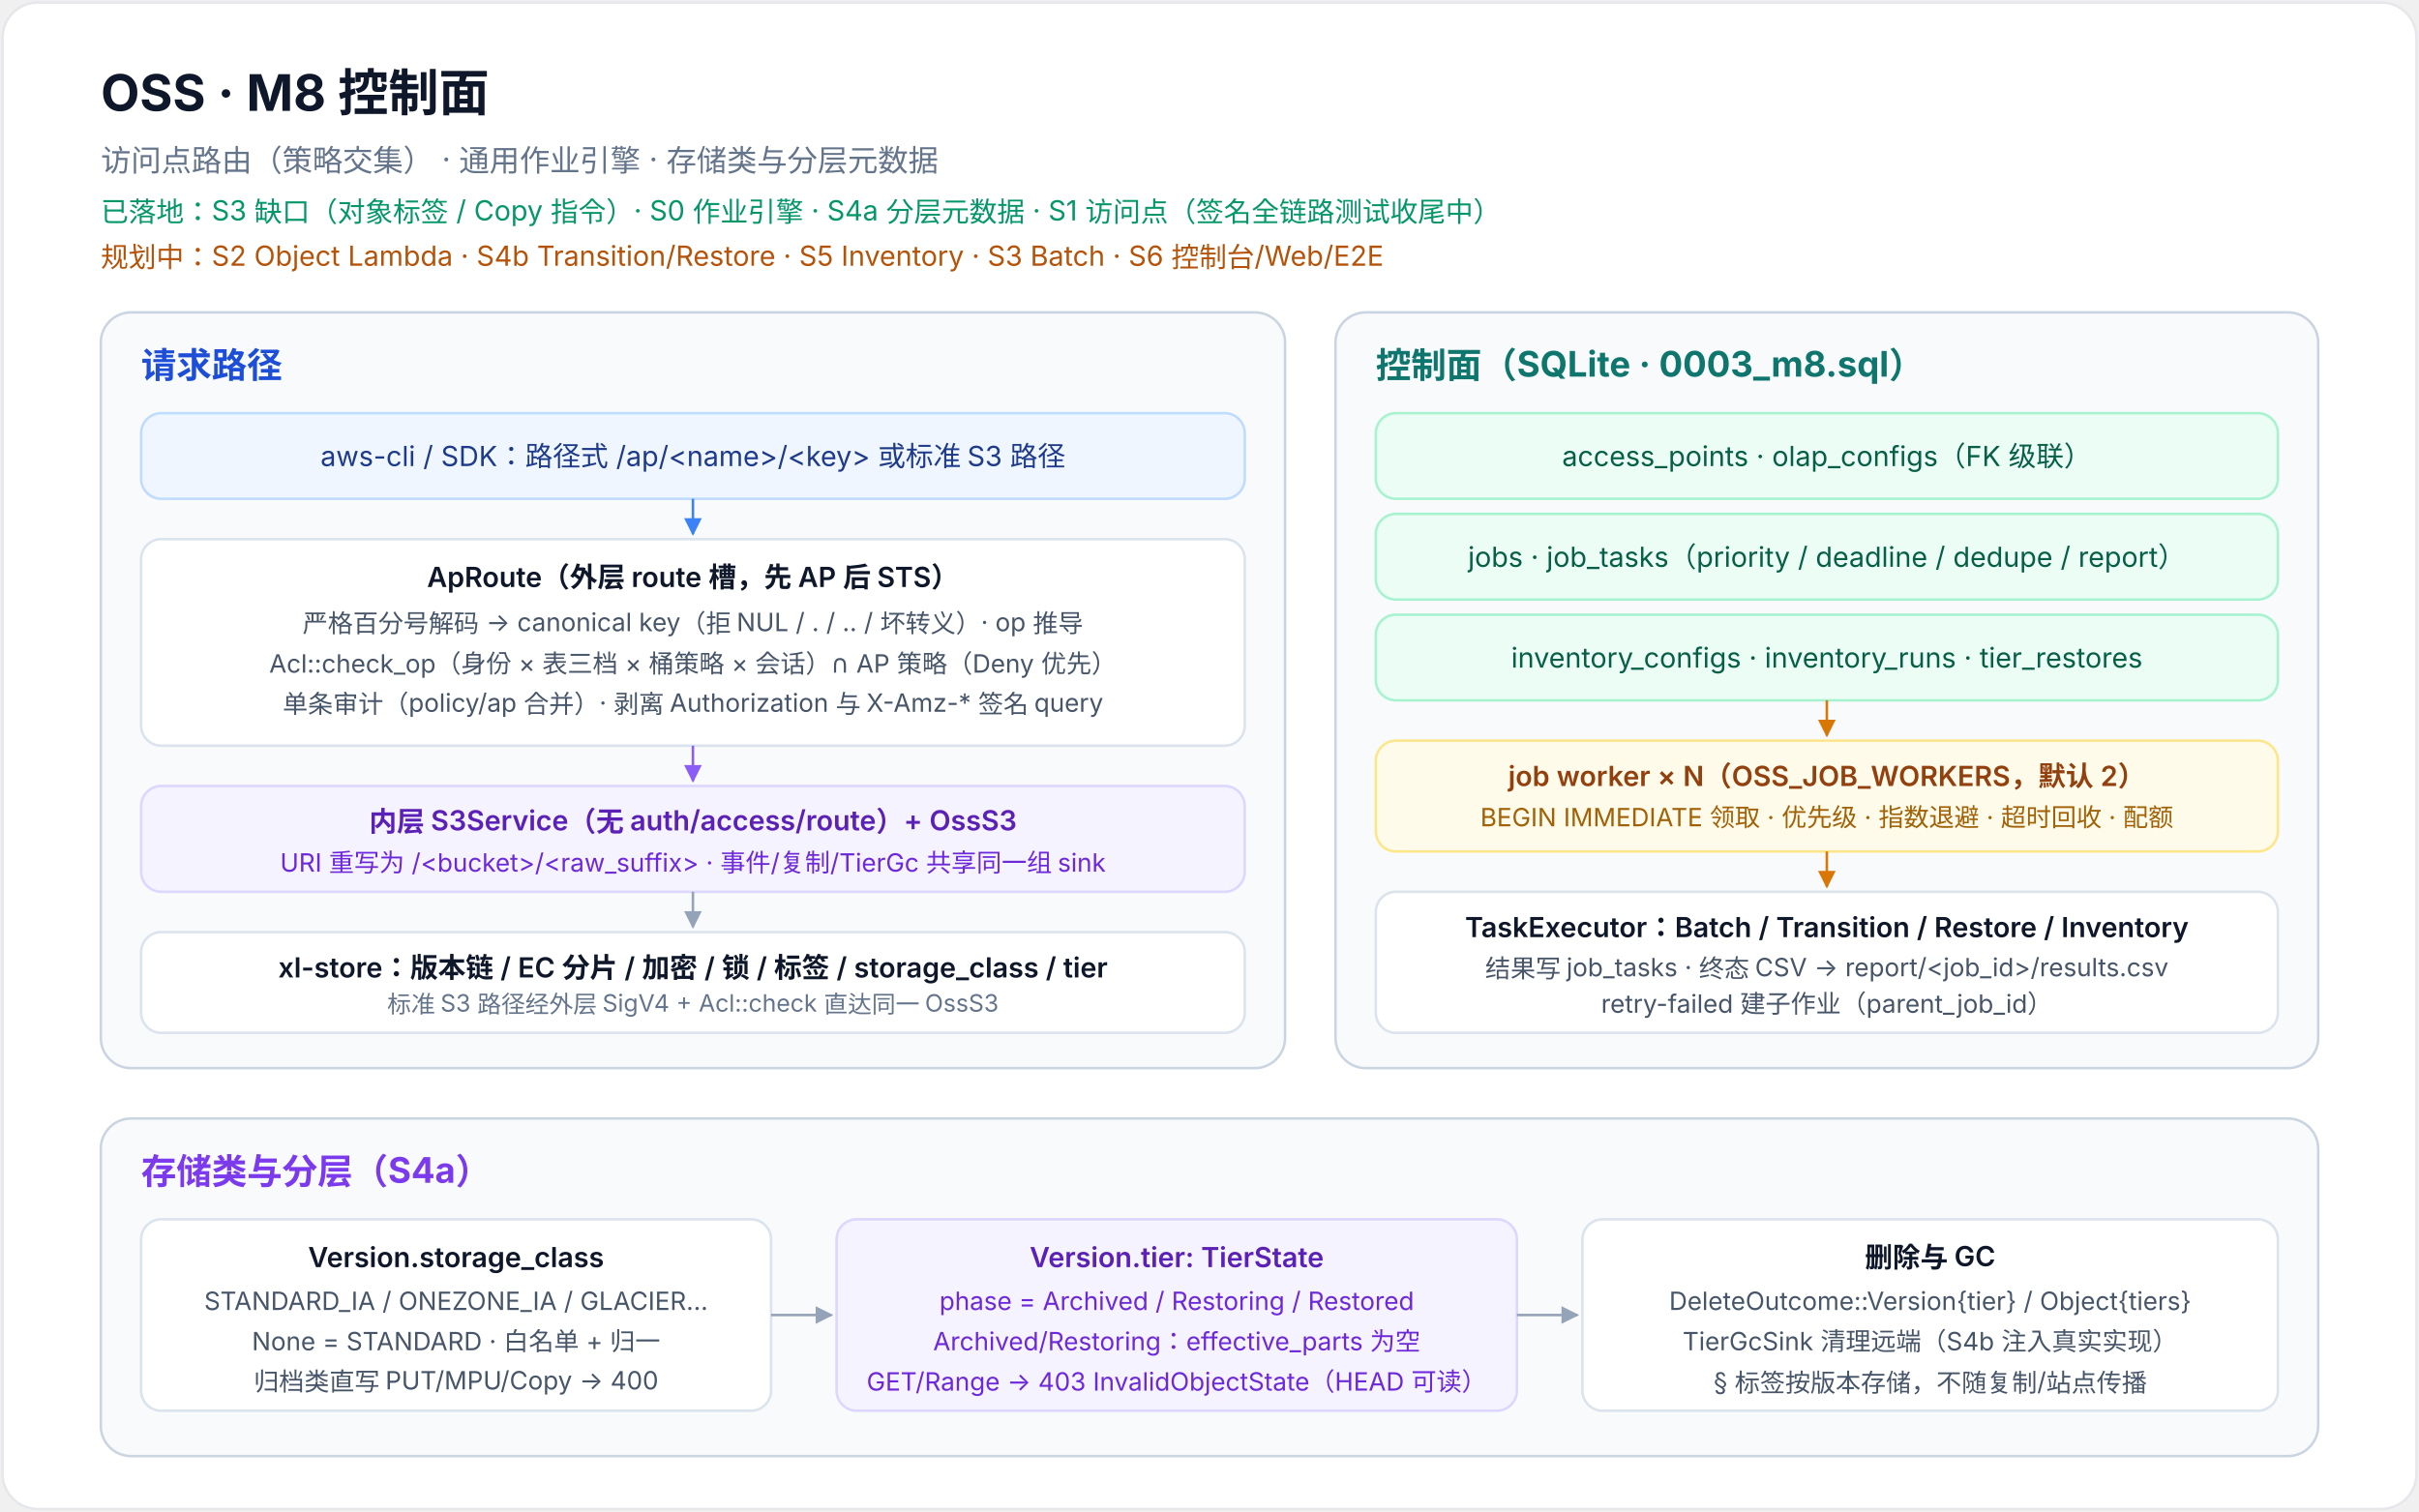
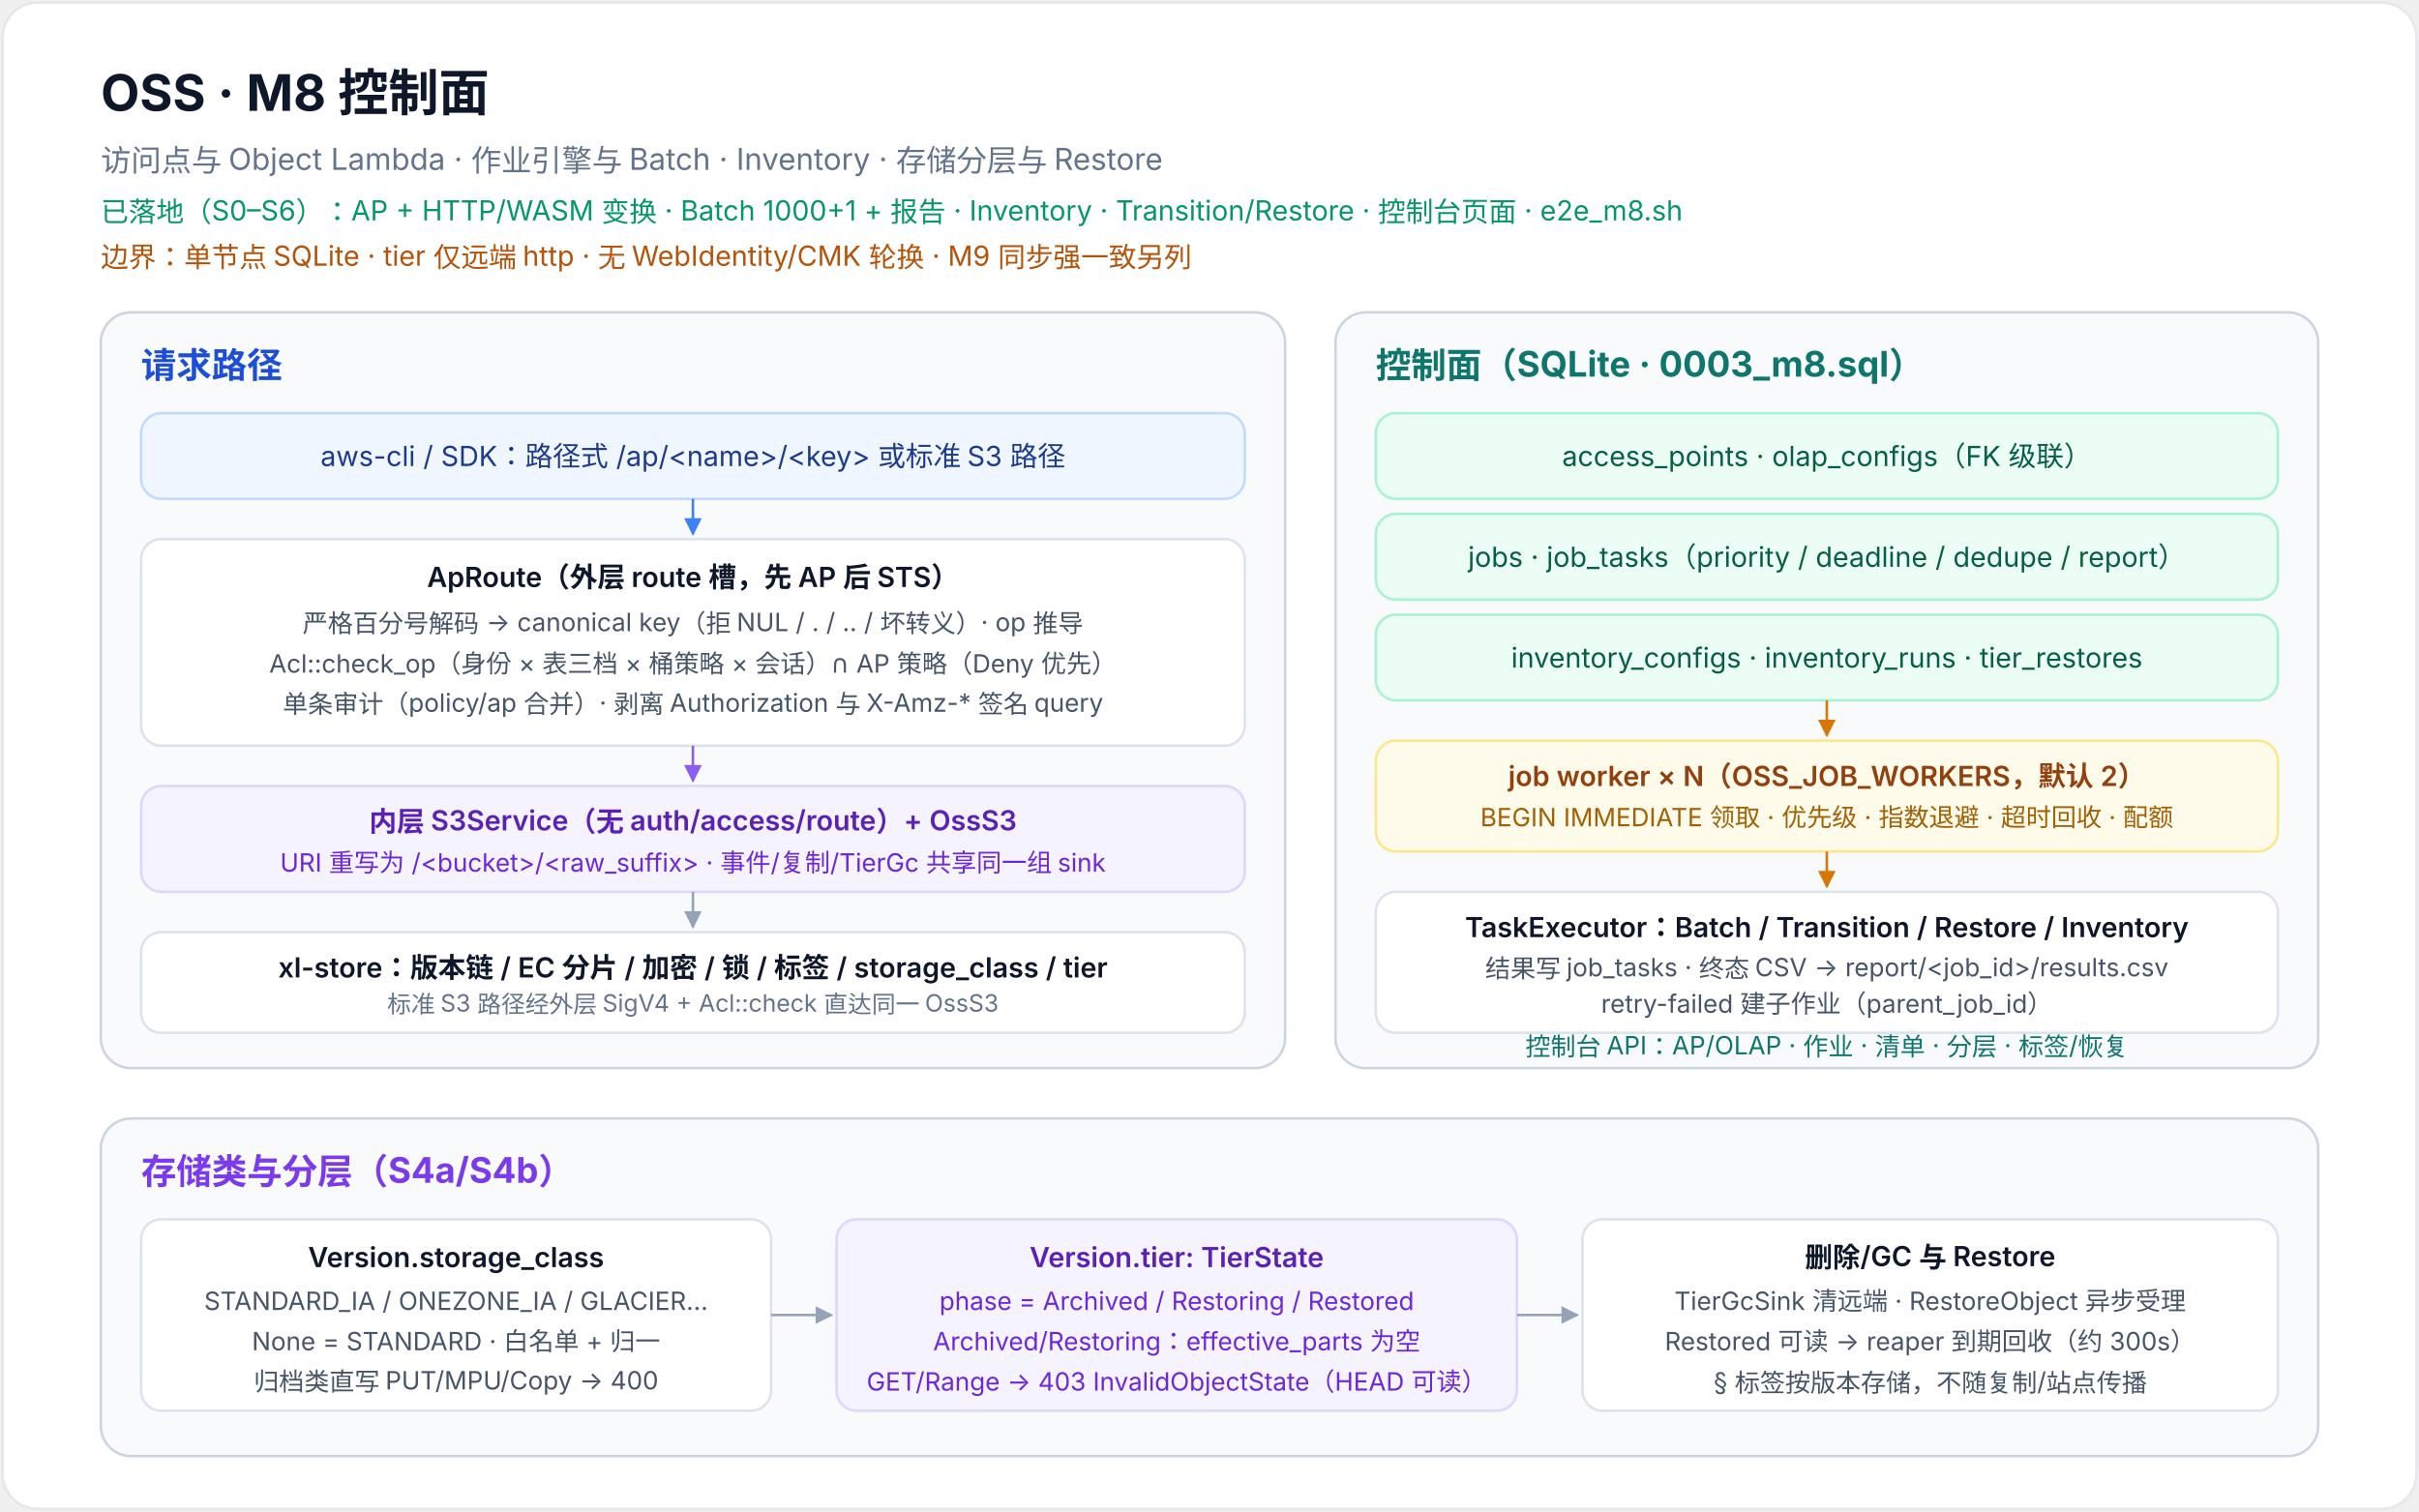
<svg xmlns="http://www.w3.org/2000/svg" viewBox="0 0 960 600" width="960" height="600" font-family="-apple-system, BlinkMacSystemFont, 'Segoe UI', 'Noto Sans SC', 'PingFang SC', 'Microsoft YaHei', sans-serif">
  <defs>
    <marker id="a" viewBox="0 0 10 10" refX="9" refY="5" markerWidth="7" markerHeight="7" orient="auto-start-reverse">
      <path d="M0,0 L10,5 L0,10 z" fill="#94a3b8" />
    </marker>
    <marker id="blue" viewBox="0 0 10 10" refX="9" refY="5" markerWidth="7" markerHeight="7" orient="auto-start-reverse">
      <path d="M0,0 L10,5 L0,10 z" fill="#3b82f6" />
    </marker>
    <marker id="violet" viewBox="0 0 10 10" refX="9" refY="5" markerWidth="7" markerHeight="7" orient="auto-start-reverse">
      <path d="M0,0 L10,5 L0,10 z" fill="#8b5cf6" />
    </marker>
    <marker id="amber" viewBox="0 0 10 10" refX="9" refY="5" markerWidth="7" markerHeight="7" orient="auto-start-reverse">
      <path d="M0,0 L10,5 L0,10 z" fill="#d97706" />
    </marker>
  </defs>
  <rect x="1" y="1" width="958" height="598" rx="14" fill="#ffffff" stroke="#e5e7eb" />
  <text x="40" y="44" font-size="20" font-weight="700" fill="#0f172a">OSS · M8 控制面</text>
-   <text x="40" y="68" font-size="12" fill="#64748b">访问点路由（策略交集） · 通用作业引擎 · 存储类与分层元数据</text>
-   <text x="40" y="88" font-size="11" fill="#059669">已落地：S3 缺口（对象标签 / Copy 指令）· S0 作业引擎 · S4a 分层元数据 · S1 访问点（签名全链路测试收尾中）</text>
-   <text x="40" y="106" font-size="11" fill="#b45309">规划中：S2 Object Lambda · S4b Transition/Restore · S5 Inventory · S3 Batch · S6 控制台/Web/E2E</text>
+   <text x="40" y="68" font-size="12" fill="#64748b">访问点与 Object Lambda · 作业引擎与 Batch · Inventory · 存储分层与 Restore</text>
+   <text x="40" y="88" font-size="11" fill="#059669">已落地（S0–S6）：AP + HTTP/WASM 变换 · Batch 1000+1 + 报告 · Inventory · Transition/Restore · 控制台页面 · e2e_m8.sh</text>
+   <text x="40" y="106" font-size="11" fill="#b45309">边界：单节点 SQLite · tier 仅远端 http · 无 WebIdentity/CMK 轮换 · M9 同步强一致另列</text>
  <rect x="40" y="124" width="470" height="300" rx="12" fill="#f8fafc" stroke="#cbd5e1" />
  <text x="56" y="150" font-size="14" font-weight="700" fill="#1d4ed8">请求路径</text>
  <rect x="56" y="164" width="438" height="34" rx="8" fill="#eff6ff" stroke="#bfdbfe" />
  <text x="275" y="185" font-size="11" fill="#1e3a8a" text-anchor="middle">aws-cli / SDK：路径式 /ap/&lt;name&gt;/&lt;key&gt; 或标准 S3 路径</text>
  <line x1="275" y1="198" x2="275" y2="212" stroke="#3b82f6" marker-end="url(#blue)" />
  <rect x="56" y="214" width="438" height="82" rx="8" fill="#ffffff" stroke="#dbe3ec" />
  <text x="275" y="233" font-size="11" font-weight="600" fill="#0f172a" text-anchor="middle">ApRoute（外层 route 槽，先 AP 后 STS）</text>
  <text x="275" y="251" font-size="10" fill="#475569" text-anchor="middle">严格百分号解码 → canonical key（拒 NUL / . / .. / 坏转义）· op 推导</text>
  <text x="275" y="267" font-size="10" fill="#475569" text-anchor="middle">Acl::check_op（身份 × 表三档 × 桶策略 × 会话）∩ AP 策略（Deny 优先）</text>
  <text x="275" y="283" font-size="10" fill="#475569" text-anchor="middle">单条审计（policy/ap 合并）· 剥离 Authorization 与 X-Amz-* 签名 query</text>
  <line x1="275" y1="296" x2="275" y2="310" stroke="#8b5cf6" marker-end="url(#violet)" />
  <rect x="56" y="312" width="438" height="42" rx="8" fill="#f5f3ff" stroke="#ddd6fe" />
  <text x="275" y="330" font-size="11" font-weight="600" fill="#5b21b6" text-anchor="middle">内层 S3Service（无 auth/access/route）+ OssS3</text>
  <text x="275" y="346" font-size="10" fill="#6d28d9" text-anchor="middle">URI 重写为 /&lt;bucket&gt;/&lt;raw_suffix&gt; · 事件/复制/TierGc 共享同一组 sink</text>
  <line x1="275" y1="354" x2="275" y2="368" stroke="#94a3b8" marker-end="url(#a)" />
  <rect x="56" y="370" width="438" height="40" rx="8" fill="#ffffff" stroke="#dbe3ec" />
  <text x="275" y="388" font-size="11" font-weight="600" fill="#0f172a" text-anchor="middle">xl-store：版本链 / EC 分片 / 加密 / 锁 / 标签 / storage_class / tier</text>
  <text x="275" y="402" font-size="9.5" fill="#64748b" text-anchor="middle">标准 S3 路径经外层 SigV4 + Acl::check 直达同一 OssS3</text>
  <rect x="530" y="124" width="390" height="300" rx="12" fill="#f8fafc" stroke="#cbd5e1" />
  <text x="546" y="150" font-size="14" font-weight="700" fill="#0f766e">控制面（SQLite · 0003_m8.sql）</text>
  <rect x="546" y="164" width="358" height="34" rx="8" fill="#ecfdf5" stroke="#a7f3d0" />
  <text x="725" y="185" font-size="11" fill="#065f46" text-anchor="middle">access_points · olap_configs（FK 级联）</text>
  <rect x="546" y="204" width="358" height="34" rx="8" fill="#ecfdf5" stroke="#a7f3d0" />
  <text x="725" y="225" font-size="11" fill="#065f46" text-anchor="middle">jobs · job_tasks（priority / deadline / dedupe / report）</text>
  <rect x="546" y="244" width="358" height="34" rx="8" fill="#ecfdf5" stroke="#a7f3d0" />
  <text x="725" y="265" font-size="11" fill="#065f46" text-anchor="middle">inventory_configs · inventory_runs · tier_restores</text>
  <line x1="725" y1="278" x2="725" y2="292" stroke="#d97706" marker-end="url(#amber)" />
  <rect x="546" y="294" width="358" height="44" rx="8" fill="#fffbeb" stroke="#fde68a" />
  <text x="725" y="312" font-size="11" font-weight="600" fill="#92400e" text-anchor="middle">job worker × N（OSS_JOB_WORKERS，默认 2）</text>
  <text x="725" y="328" font-size="10" fill="#a16207" text-anchor="middle">BEGIN IMMEDIATE 领取 · 优先级 · 指数退避 · 超时回收 · 配额</text>
  <line x1="725" y1="338" x2="725" y2="352" stroke="#d97706" marker-end="url(#amber)" />
  <rect x="546" y="354" width="358" height="56" rx="8" fill="#ffffff" stroke="#dbe3ec" />
  <text x="725" y="372" font-size="11" font-weight="600" fill="#0f172a" text-anchor="middle">TaskExecutor：Batch / Transition / Restore / Inventory</text>
  <text x="725" y="388" font-size="10" fill="#475569" text-anchor="middle">结果写 job_tasks · 终态 CSV → report/&lt;job_id&gt;/results.csv</text>
  <text x="725" y="402" font-size="10" fill="#475569" text-anchor="middle">retry-failed 建子作业（parent_job_id）</text>
+   <text x="725" y="419" font-size="10" fill="#0f766e" text-anchor="middle">控制台 API：AP/OLAP · 作业 · 清单 · 分层 · 标签/恢复</text>
  <rect x="40" y="444" width="880" height="134" rx="12" fill="#f8fafc" stroke="#cbd5e1" />
-   <text x="56" y="470" font-size="14" font-weight="700" fill="#7c3aed">存储类与分层（S4a）</text>
+   <text x="56" y="470" font-size="14" font-weight="700" fill="#7c3aed">存储类与分层（S4a/S4b）</text>
  <rect x="56" y="484" width="250" height="76" rx="8" fill="#ffffff" stroke="#dbe3ec" />
  <text x="181" y="503" font-size="11" font-weight="600" fill="#0f172a" text-anchor="middle">Version.storage_class</text>
  <text x="181" y="520" font-size="10" fill="#475569" text-anchor="middle">STANDARD_IA / ONEZONE_IA / GLACIER…</text>
  <text x="181" y="536" font-size="10" fill="#475569" text-anchor="middle">None = STANDARD · 白名单 + 归一</text>
  <text x="181" y="552" font-size="10" fill="#475569" text-anchor="middle">归档类直写 PUT/MPU/Copy → 400</text>
  <line x1="306" y1="522" x2="330" y2="522" stroke="#94a3b8" marker-end="url(#a)" />
  <rect x="332" y="484" width="270" height="76" rx="8" fill="#f5f3ff" stroke="#ddd6fe" />
  <text x="467" y="503" font-size="11" font-weight="600" fill="#5b21b6" text-anchor="middle">Version.tier: TierState</text>
  <text x="467" y="520" font-size="10" fill="#6d28d9" text-anchor="middle">phase = Archived / Restoring / Restored</text>
  <text x="467" y="536" font-size="10" fill="#6d28d9" text-anchor="middle">Archived/Restoring：effective_parts 为空</text>
  <text x="467" y="552" font-size="10" fill="#6d28d9" text-anchor="middle">GET/Range → 403 InvalidObjectState（HEAD 可读）</text>
  <line x1="602" y1="522" x2="626" y2="522" stroke="#94a3b8" marker-end="url(#a)" />
  <rect x="628" y="484" width="276" height="76" rx="8" fill="#ffffff" stroke="#dbe3ec" />
-   <text x="766" y="503" font-size="11" font-weight="600" fill="#0f172a" text-anchor="middle">删除与 GC</text>
-   <text x="766" y="520" font-size="10" fill="#475569" text-anchor="middle">DeleteOutcome::Version{tier} / Object{tiers}</text>
-   <text x="766" y="536" font-size="10" fill="#475569" text-anchor="middle">TierGcSink 清理远端（S4b 注入真实实现）</text>
+   <text x="766" y="503" font-size="11" font-weight="600" fill="#0f172a" text-anchor="middle">删除/GC 与 Restore</text>
+   <text x="766" y="520" font-size="10" fill="#475569" text-anchor="middle">TierGcSink 清远端 · RestoreObject 异步受理</text>
+   <text x="766" y="536" font-size="10" fill="#475569" text-anchor="middle">Restored 可读 → reaper 到期回收（约 300s）</text>
  <text x="766" y="552" font-size="10" fill="#475569" text-anchor="middle">§ 标签按版本存储，不随复制/站点传播</text>
</svg>
